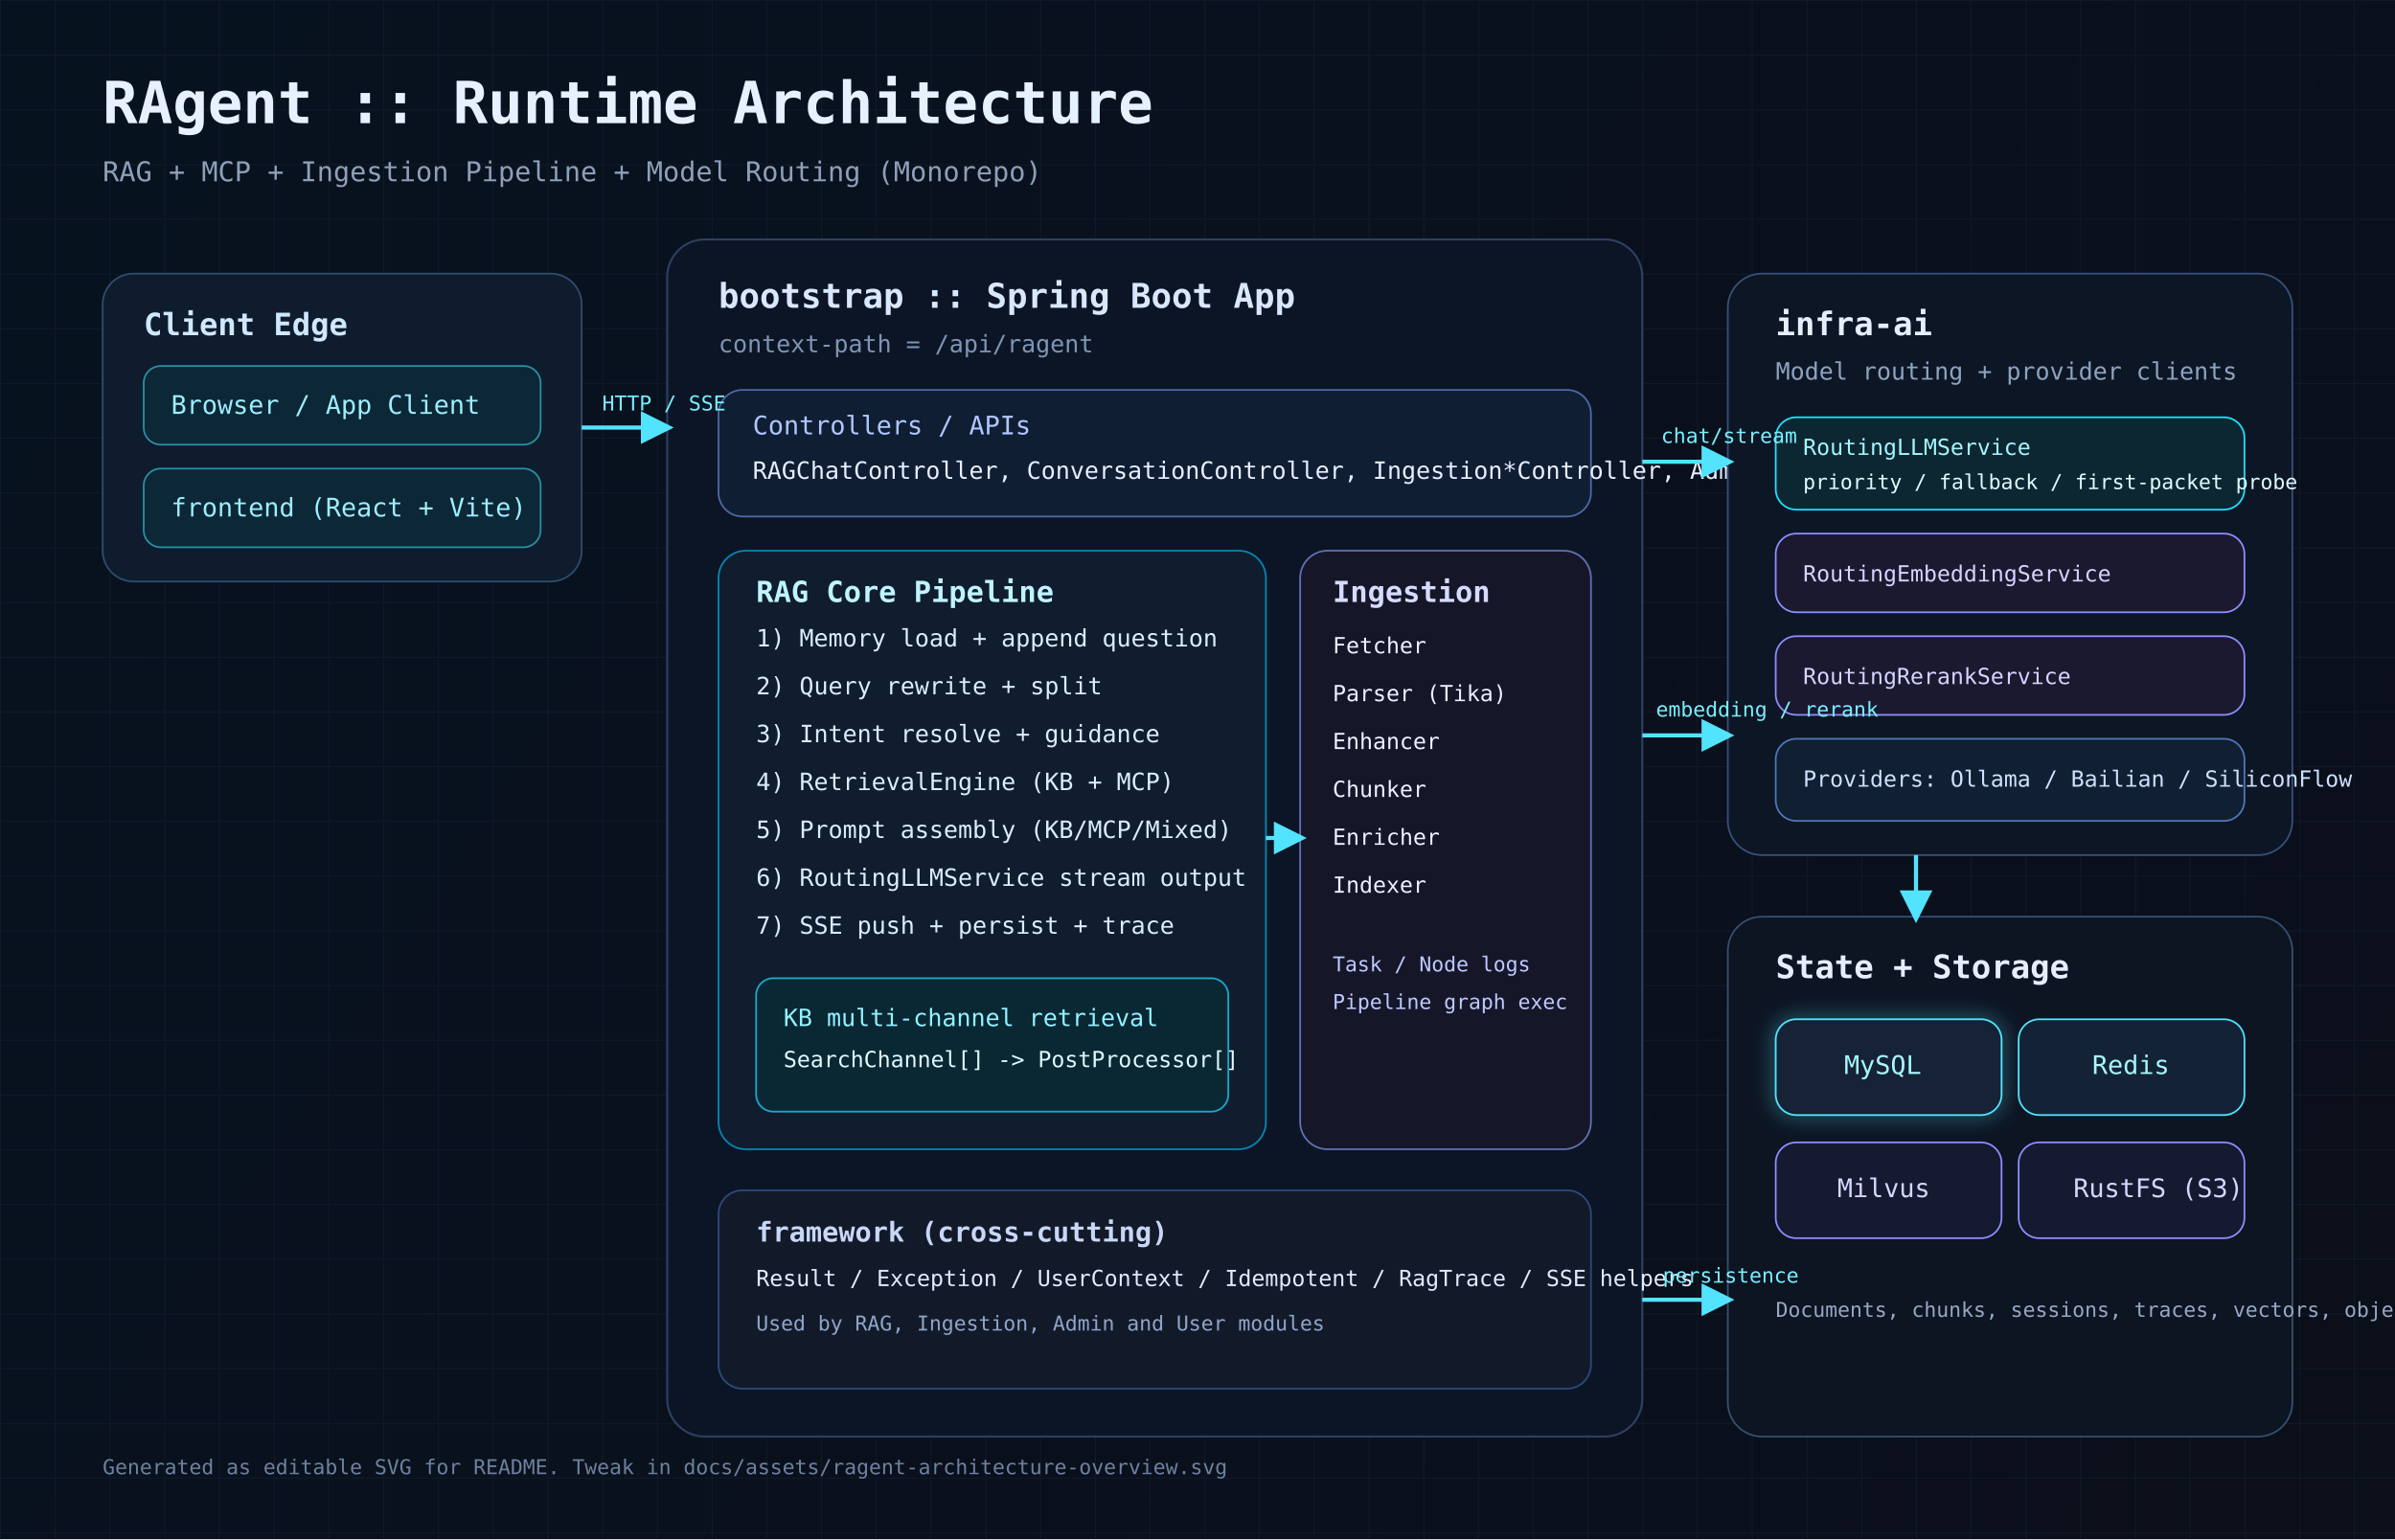
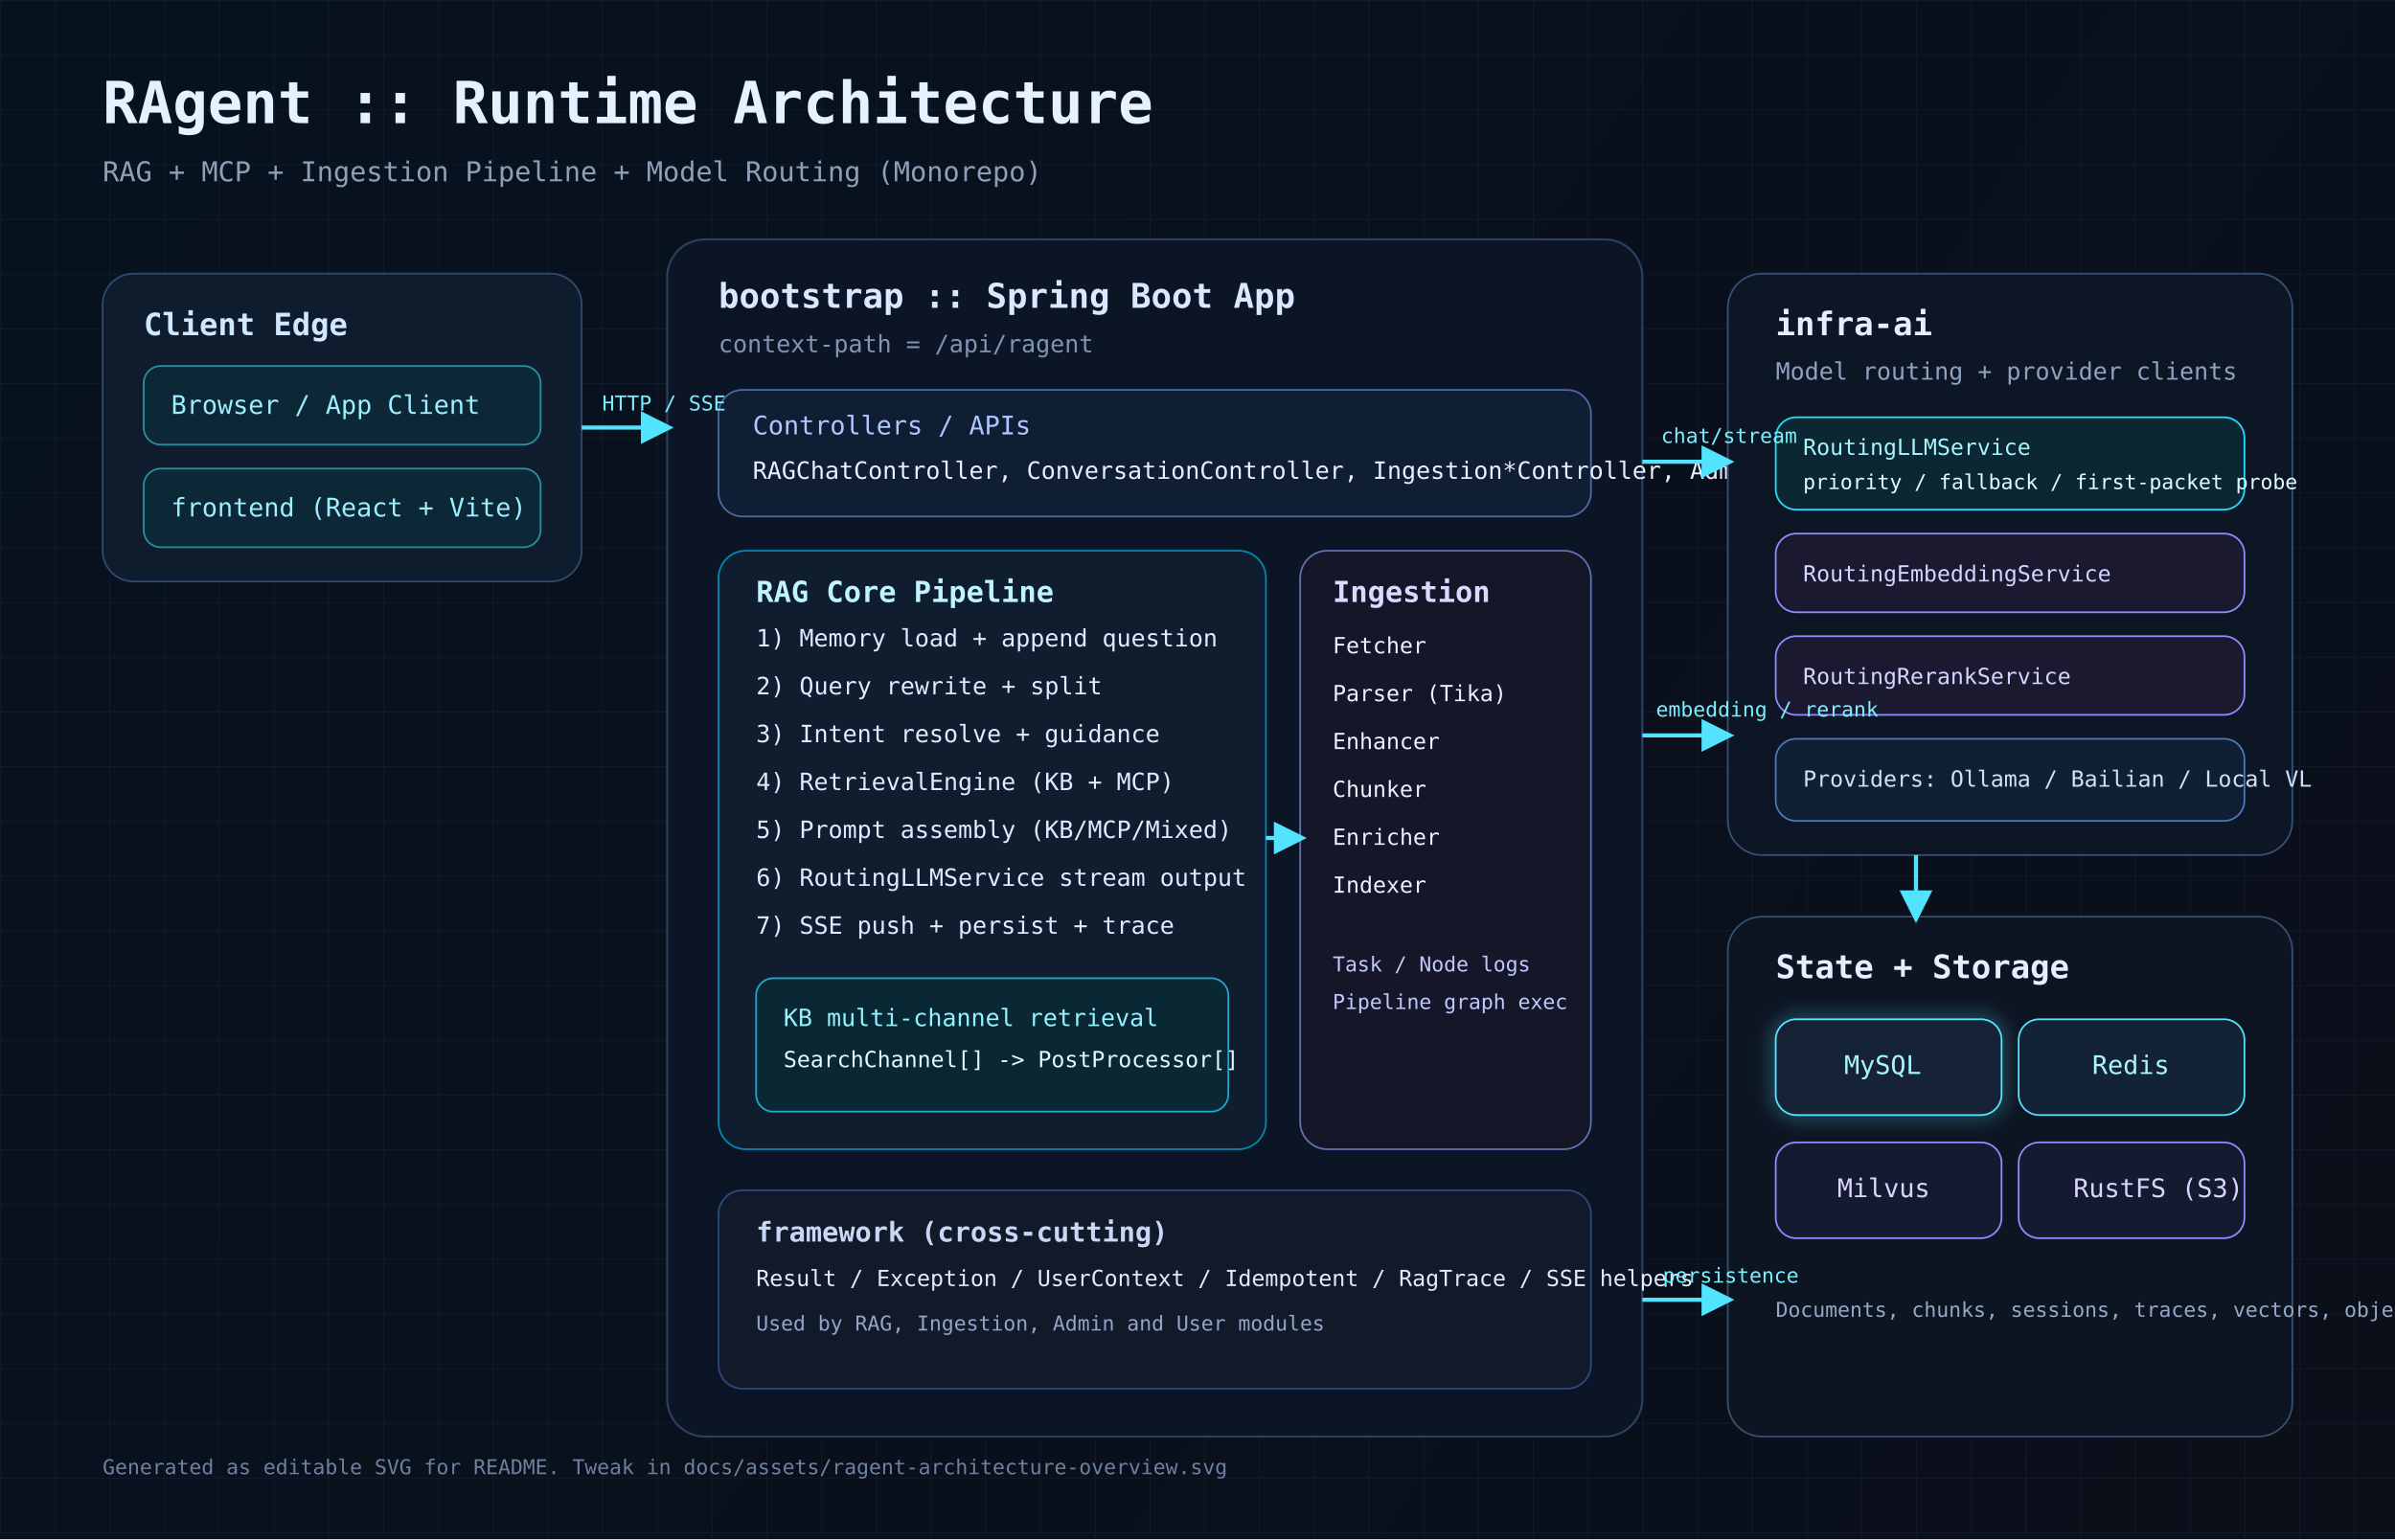
<svg xmlns="http://www.w3.org/2000/svg" width="1400" height="900" viewBox="0 0 1400 900" fill="none" role="img" aria-labelledby="title desc">
  <defs>
    <linearGradient id="bg" x1="0" y1="0" x2="1400" y2="900" gradientUnits="userSpaceOnUse">
      <stop stop-color="#07121F" />
      <stop offset="1" stop-color="#0B0F1A" />
    </linearGradient>
    <linearGradient id="cyan" x1="0" y1="0" x2="1" y2="1">
      <stop stop-color="#00E5FF" />
      <stop offset="1" stop-color="#00FFA3" />
    </linearGradient>
    <linearGradient id="violet" x1="0" y1="0" x2="1" y2="1">
      <stop stop-color="#7AA2FF" />
      <stop offset="1" stop-color="#8E7CFF" />
    </linearGradient>
    <pattern id="grid" width="32" height="32" patternUnits="userSpaceOnUse">
      <path d="M 32 0 L 0 0 0 32" stroke="#182233" stroke-width="1" />
    </pattern>
    <marker id="arrow" viewBox="0 0 10 10" refX="8" refY="5" markerWidth="8" markerHeight="8" orient="auto-start-reverse">
      <path d="M 0 0 L 10 5 L 0 10 z" fill="#52E3FF" />
    </marker>
    <filter id="glow" x="-50%" y="-50%" width="200%" height="200%">
      <feGaussianBlur stdDeviation="6" result="blur" />
      <feMerge>
        <feMergeNode in="blur" />
        <feMergeNode in="SourceGraphic" />
      </feMerge>
    </filter>
  </defs>
  <rect width="1400" height="900" fill="url(#bg)" />
  <rect width="1400" height="900" fill="url(#grid)" opacity="0.55" />
  <text x="60" y="72" fill="#E6F1FF" font-family="ui-monospace, SFMono-Regular, Menlo, Consolas, monospace" font-size="34" font-weight="700">RAgent :: Runtime Architecture</text>
  <text x="60" y="106" fill="#8EA0B8" font-family="ui-monospace, SFMono-Regular, Menlo, Consolas, monospace" font-size="16">RAG + MCP + Ingestion Pipeline + Model Routing (Monorepo)</text>
  <g>
    <rect x="60" y="160" width="280" height="180" rx="18" fill="#0F1C2D" stroke="#2F4C6D" />
    <text x="84" y="196" fill="#CFE8FF" font-family="ui-monospace, SFMono-Regular, Menlo, Consolas, monospace" font-size="18" font-weight="700">Client Edge</text>
    <rect x="84" y="214" width="232" height="46" rx="10" fill="#0C2736" stroke="#2A8FA4" />
    <text x="100" y="242" fill="#9DEEFF" font-family="ui-monospace, SFMono-Regular, Menlo, Consolas, monospace" font-size="15">Browser / App Client</text>
    <rect x="84" y="274" width="232" height="46" rx="10" fill="#0C2736" stroke="#2A8FA4" />
    <text x="100" y="302" fill="#9DEEFF" font-family="ui-monospace, SFMono-Regular, Menlo, Consolas, monospace" font-size="15">frontend (React + Vite)</text>
  </g>
  <g>
    <rect x="390" y="140" width="570" height="700" rx="22" fill="#0B1525" stroke="#2D3F61" stroke-width="1.2" />
    <text x="420" y="180" fill="#D9E7FF" font-family="ui-monospace, SFMono-Regular, Menlo, Consolas, monospace" font-size="20" font-weight="700">bootstrap :: Spring Boot App</text>
    <text x="420" y="206" fill="#7F95B4" font-family="ui-monospace, SFMono-Regular, Menlo, Consolas, monospace" font-size="14">context-path = /api/ragent</text>
    <rect x="420" y="228" width="510" height="74" rx="14" fill="#0F1E33" stroke="#4E6AA3" />
    <text x="440" y="254" fill="#AFC7FF" font-family="ui-monospace, SFMono-Regular, Menlo, Consolas, monospace" font-size="15">Controllers / APIs</text>
    <text x="440" y="280" fill="#E7EEFF" font-family="ui-monospace, SFMono-Regular, Menlo, Consolas, monospace" font-size="14">RAGChatController, ConversationController, Ingestion*Controller, Admin*</text>
    <rect x="420" y="322" width="320" height="350" rx="16" fill="#101D2E" stroke="#00C4FF" stroke-opacity="0.65" />
    <text x="442" y="352" fill="#BFF4FF" font-family="ui-monospace, SFMono-Regular, Menlo, Consolas, monospace" font-size="17" font-weight="700">RAG Core Pipeline</text>
    <text x="442" y="378" fill="#DCEBFF" font-family="ui-monospace, SFMono-Regular, Menlo, Consolas, monospace" font-size="14">1) Memory load + append question</text>
    <text x="442" y="406" fill="#DCEBFF" font-family="ui-monospace, SFMono-Regular, Menlo, Consolas, monospace" font-size="14">2) Query rewrite + split</text>
    <text x="442" y="434" fill="#DCEBFF" font-family="ui-monospace, SFMono-Regular, Menlo, Consolas, monospace" font-size="14">3) Intent resolve + guidance</text>
    <text x="442" y="462" fill="#DCEBFF" font-family="ui-monospace, SFMono-Regular, Menlo, Consolas, monospace" font-size="14">4) RetrievalEngine (KB + MCP)</text>
    <text x="442" y="490" fill="#DCEBFF" font-family="ui-monospace, SFMono-Regular, Menlo, Consolas, monospace" font-size="14">5) Prompt assembly (KB/MCP/Mixed)</text>
    <text x="442" y="518" fill="#DCEBFF" font-family="ui-monospace, SFMono-Regular, Menlo, Consolas, monospace" font-size="14">6) RoutingLLMService stream output</text>
    <text x="442" y="546" fill="#DCEBFF" font-family="ui-monospace, SFMono-Regular, Menlo, Consolas, monospace" font-size="14">7) SSE push + persist + trace</text>
    <rect x="442" y="572" width="276" height="78" rx="10" fill="#0A2734" stroke="#1FD6FF" stroke-opacity="0.75" />
    <text x="458" y="600" fill="#93F2FF" font-family="ui-monospace, SFMono-Regular, Menlo, Consolas, monospace" font-size="14">KB multi-channel retrieval</text>
    <text x="458" y="624" fill="#E0FAFF" font-family="ui-monospace, SFMono-Regular, Menlo, Consolas, monospace" font-size="13">SearchChannel[] -&gt; PostProcessor[]</text>
    <rect x="760" y="322" width="170" height="350" rx="16" fill="#151729" stroke="#8EA2FF" stroke-opacity="0.65" />
    <text x="779" y="352" fill="#D6DBFF" font-family="ui-monospace, SFMono-Regular, Menlo, Consolas, monospace" font-size="17" font-weight="700">Ingestion</text>
    <text x="779" y="382" fill="#ECF0FF" font-family="ui-monospace, SFMono-Regular, Menlo, Consolas, monospace" font-size="13">Fetcher</text>
    <text x="779" y="410" fill="#ECF0FF" font-family="ui-monospace, SFMono-Regular, Menlo, Consolas, monospace" font-size="13">Parser (Tika)</text>
    <text x="779" y="438" fill="#ECF0FF" font-family="ui-monospace, SFMono-Regular, Menlo, Consolas, monospace" font-size="13">Enhancer</text>
    <text x="779" y="466" fill="#ECF0FF" font-family="ui-monospace, SFMono-Regular, Menlo, Consolas, monospace" font-size="13">Chunker</text>
    <text x="779" y="494" fill="#ECF0FF" font-family="ui-monospace, SFMono-Regular, Menlo, Consolas, monospace" font-size="13">Enricher</text>
    <text x="779" y="522" fill="#ECF0FF" font-family="ui-monospace, SFMono-Regular, Menlo, Consolas, monospace" font-size="13">Indexer</text>
    <text x="779" y="568" fill="#BFC9FF" font-family="ui-monospace, SFMono-Regular, Menlo, Consolas, monospace" font-size="12">Task / Node logs</text>
    <text x="779" y="590" fill="#BFC9FF" font-family="ui-monospace, SFMono-Regular, Menlo, Consolas, monospace" font-size="12">Pipeline graph exec</text>
    <rect x="420" y="696" width="510" height="116" rx="14" fill="#121A2A" stroke="#2D4A7B" />
    <text x="442" y="726" fill="#C8D7F5" font-family="ui-monospace, SFMono-Regular, Menlo, Consolas, monospace" font-size="16" font-weight="700">framework (cross-cutting)</text>
    <text x="442" y="752" fill="#E2EAFF" font-family="ui-monospace, SFMono-Regular, Menlo, Consolas, monospace" font-size="13">Result / Exception / UserContext / Idempotent / RagTrace / SSE helpers</text>
    <text x="442" y="778" fill="#90A5C8" font-family="ui-monospace, SFMono-Regular, Menlo, Consolas, monospace" font-size="12">Used by RAG, Ingestion, Admin and User modules</text>
  </g>
  <g>
    <rect x="1010" y="160" width="330" height="340" rx="20" fill="#0D1624" stroke="#365178" />
    <text x="1038" y="196" fill="#E4EEFF" font-family="ui-monospace, SFMono-Regular, Menlo, Consolas, monospace" font-size="19" font-weight="700">infra-ai</text>
    <text x="1038" y="222" fill="#8DA3C1" font-family="ui-monospace, SFMono-Regular, Menlo, Consolas, monospace" font-size="14">Model routing + provider clients</text>
    <rect x="1038" y="244" width="274" height="54" rx="12" fill="#0D2732" stroke="#1DE1FF" />
    <text x="1054" y="266" fill="#A4F5FF" font-family="ui-monospace, SFMono-Regular, Menlo, Consolas, monospace" font-size="13">RoutingLLMService</text>
    <text x="1054" y="286" fill="#DFFBFF" font-family="ui-monospace, SFMono-Regular, Menlo, Consolas, monospace" font-size="12">priority / fallback / first-packet probe</text>
    <rect x="1038" y="312" width="274" height="46" rx="12" fill="#1A1930" stroke="#8E8DFF" />
    <text x="1054" y="340" fill="#D5D4FF" font-family="ui-monospace, SFMono-Regular, Menlo, Consolas, monospace" font-size="13">RoutingEmbeddingService</text>
    <rect x="1038" y="372" width="274" height="46" rx="12" fill="#1A1930" stroke="#8E8DFF" />
    <text x="1054" y="400" fill="#D5D4FF" font-family="ui-monospace, SFMono-Regular, Menlo, Consolas, monospace" font-size="13">RoutingRerankService</text>
    <rect x="1038" y="432" width="274" height="48" rx="12" fill="#101F31" stroke="#4F77B9" />
-     <text x="1054" y="460" fill="#CFE1FF" font-family="ui-monospace, SFMono-Regular, Menlo, Consolas, monospace" font-size="13">Providers: Ollama / Bailian / SiliconFlow</text>
+     <text x="1054" y="460" fill="#CFE1FF" font-family="ui-monospace, SFMono-Regular, Menlo, Consolas, monospace" font-size="13">Providers: Ollama / Bailian / Local VL</text>
  </g>
  <g>
    <rect x="1010" y="536" width="330" height="304" rx="20" fill="#0D1422" stroke="#35506F" />
    <text x="1038" y="572" fill="#E5EEFF" font-family="ui-monospace, SFMono-Regular, Menlo, Consolas, monospace" font-size="19" font-weight="700">State + Storage</text>
    <rect x="1038" y="596" width="132" height="56" rx="12" fill="#132335" stroke="#52E3FF" filter="url(#glow)">
      <animate attributeName="stroke-opacity" values="0.9;0.4;0.9" dur="3s" repeatCount="indefinite" />
    </rect>
    <text x="1078" y="628" fill="#A8F6FF" font-family="ui-monospace, SFMono-Regular, Menlo, Consolas, monospace" font-size="15">MySQL</text>
    <rect x="1180" y="596" width="132" height="56" rx="12" fill="#132335" stroke="#52E3FF" />
    <text x="1223" y="628" fill="#A8F6FF" font-family="ui-monospace, SFMono-Regular, Menlo, Consolas, monospace" font-size="15">Redis</text>
    <rect x="1038" y="668" width="132" height="56" rx="12" fill="#151A30" stroke="#8E8DFF" />
    <text x="1074" y="700" fill="#D7D6FF" font-family="ui-monospace, SFMono-Regular, Menlo, Consolas, monospace" font-size="15">Milvus</text>
    <rect x="1180" y="668" width="132" height="56" rx="12" fill="#151A30" stroke="#8E8DFF" />
    <text x="1212" y="700" fill="#D7D6FF" font-family="ui-monospace, SFMono-Regular, Menlo, Consolas, monospace" font-size="15">RustFS (S3)</text>
    <text x="1038" y="770" fill="#95A8C5" font-family="ui-monospace, SFMono-Regular, Menlo, Consolas, monospace" font-size="12">Documents, chunks, sessions, traces, vectors, objects</text>
  </g>
  <g stroke="#52E3FF" stroke-width="2.4" fill="none" marker-end="url(#arrow)">
    <path d="M 340 250 C 360 250, 360 250, 390 250" />
    <path d="M 960 270 C 980 270, 980 270, 1010 270" />
    <path d="M 960 430 C 980 430, 980 430, 1010 430" />
    <path d="M 960 760 C 980 760, 980 760, 1010 760" />
    <path d="M 740 490 C 752 490, 752 490, 760 490" />
    <path d="M 1120 500 C 1120 516, 1120 516, 1120 536" />
  </g>
  <text x="352" y="240" fill="#79EFFF" font-family="ui-monospace, SFMono-Regular, Menlo, Consolas, monospace" font-size="12">HTTP / SSE</text>
  <text x="971" y="259" fill="#79EFFF" font-family="ui-monospace, SFMono-Regular, Menlo, Consolas, monospace" font-size="12">chat/stream</text>
  <text x="968" y="419" fill="#79EFFF" font-family="ui-monospace, SFMono-Regular, Menlo, Consolas, monospace" font-size="12">embedding / rerank</text>
  <text x="972" y="750" fill="#79EFFF" font-family="ui-monospace, SFMono-Regular, Menlo, Consolas, monospace" font-size="12">persistence</text>
  <text x="60" y="862" fill="#6D819F" font-family="ui-monospace, SFMono-Regular, Menlo, Consolas, monospace" font-size="12">Generated as editable SVG for README. Tweak in docs/assets/ragent-architecture-overview.svg</text>
</svg>
